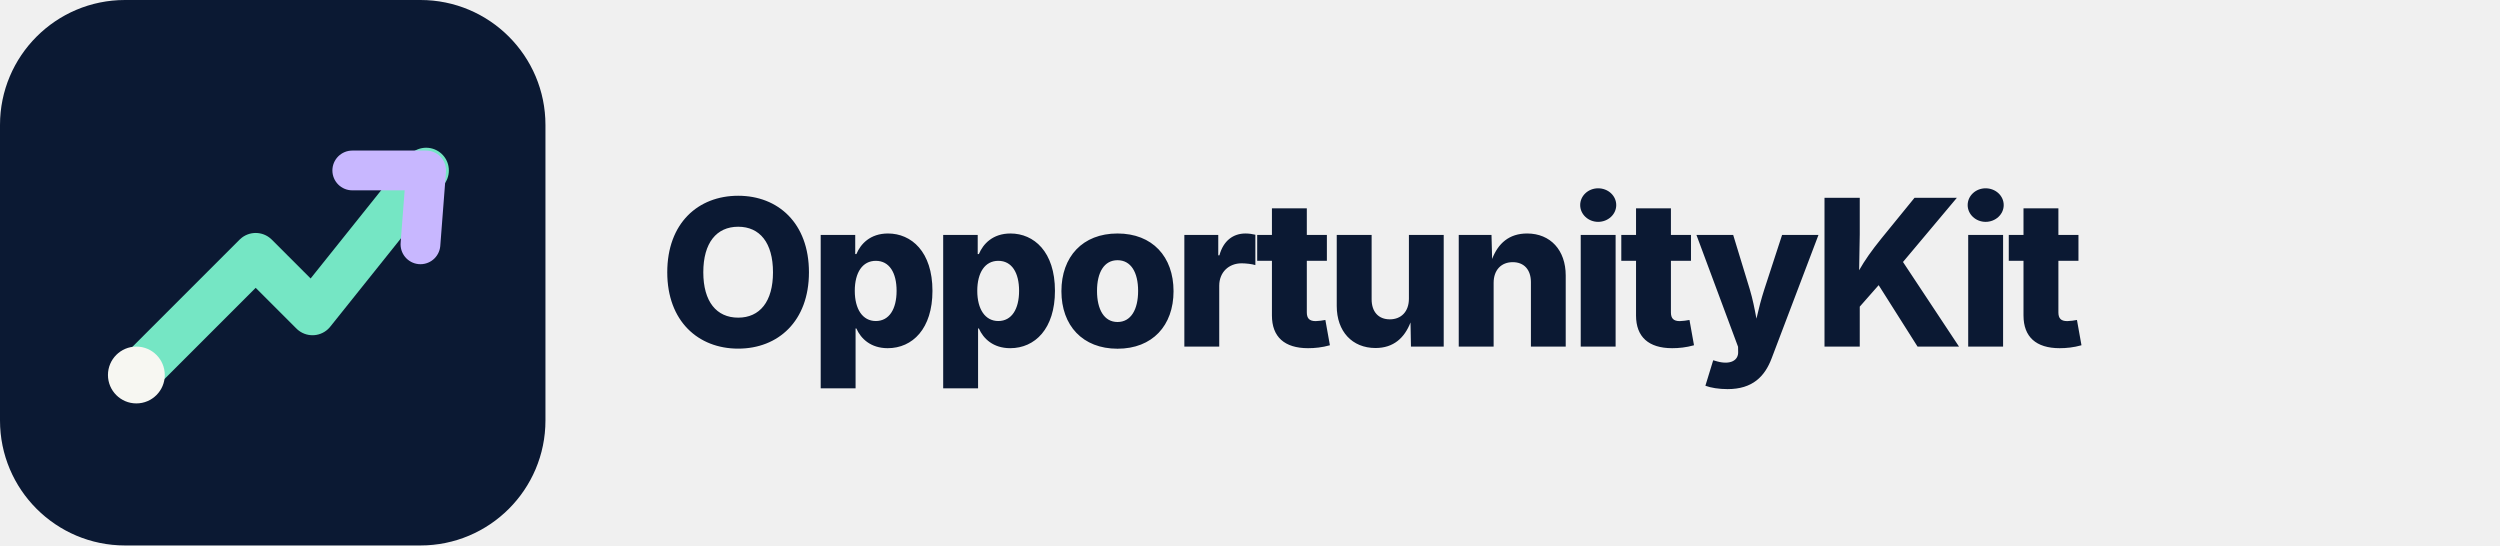
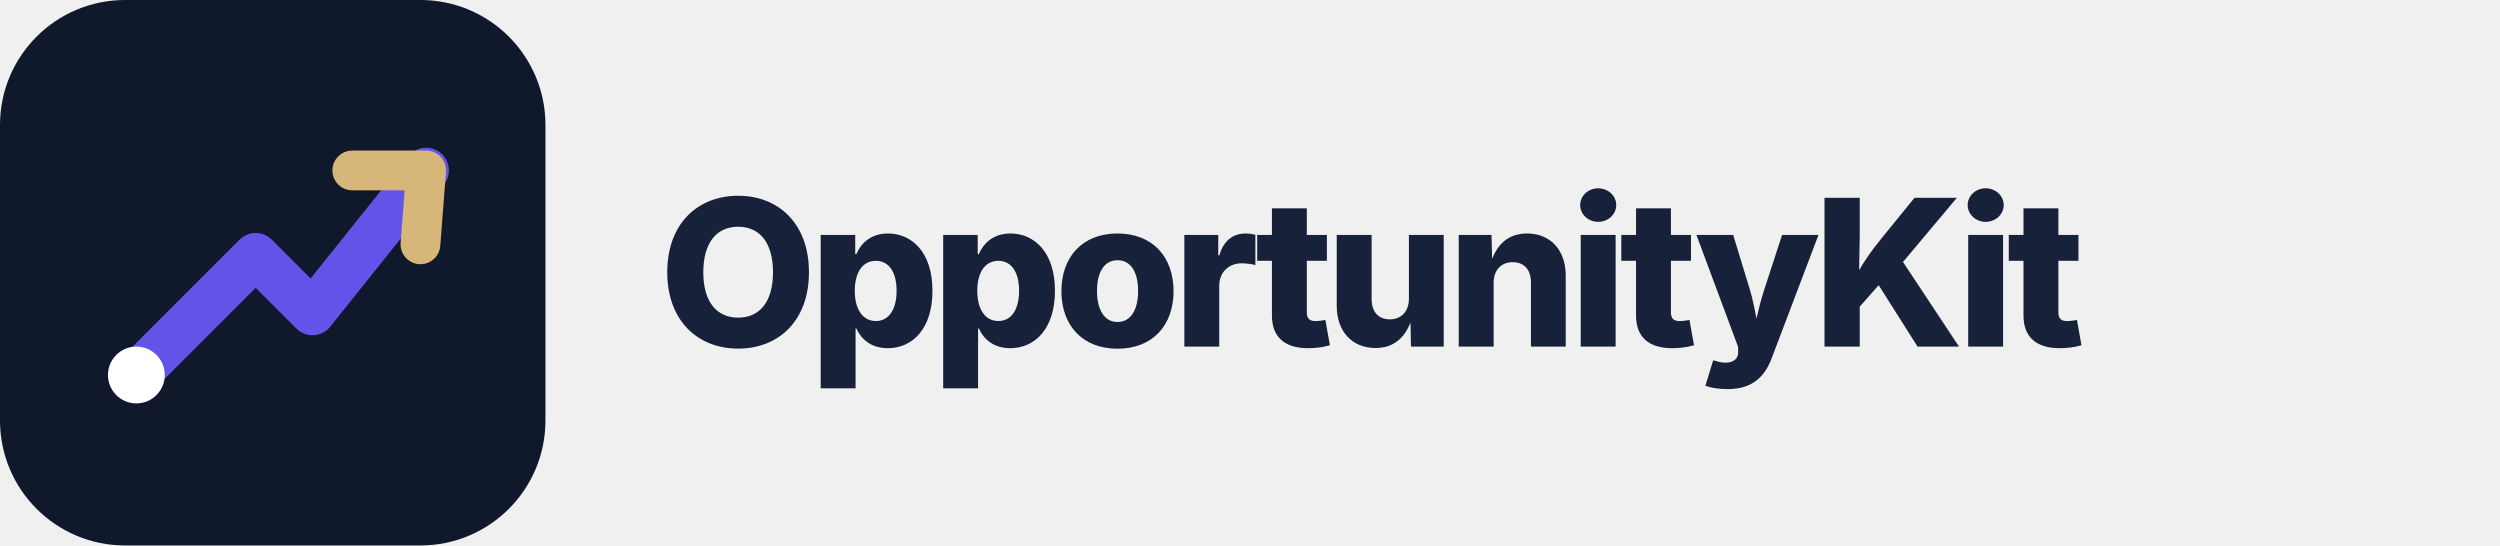
<svg xmlns="http://www.w3.org/2000/svg" viewBox="0 0 440 96" role="img" aria-labelledby="title">
-   <rect width="96" height="96" rx="22" fill="#0B1933" />
-   <path d="M24 66 45 45l10 10 20-25" fill="none" stroke="#75E6C4" stroke-width="8" stroke-linecap="round" stroke-linejoin="round" />
-   <path d="m62 30 13 0-1 13" fill="none" stroke="#C8B7FF" stroke-width="7" stroke-linecap="round" stroke-linejoin="round" />
-   <circle cx="24" cy="66" r="5" fill="#F7F7F2" />
-   <text x="116" y="61" fill="#0B1933" font-family="Inter, Arial, sans-serif" font-size="36" font-weight="800" letter-spacing="-1.4">OpportunityKit</text>
+   <rect width="96" height="96" rx="22" fill="#10182B" />
+   <path d="M24 66 45 45l10 10 20-25" fill="none" stroke="#6254E8" stroke-width="8" stroke-linecap="round" stroke-linejoin="round" />
+   <path d="m62 30 13 0-1 13" fill="none" stroke="#D6B779" stroke-width="7" stroke-linecap="round" stroke-linejoin="round" />
+   <circle cx="24" cy="66" r="5" fill="#FFFFFF" />
+   <text x="116" y="61" fill="#17213A" font-family="Inter, Arial, sans-serif" font-size="36" font-weight="800" letter-spacing="-1.4">OpportunityKit</text>
</svg>
